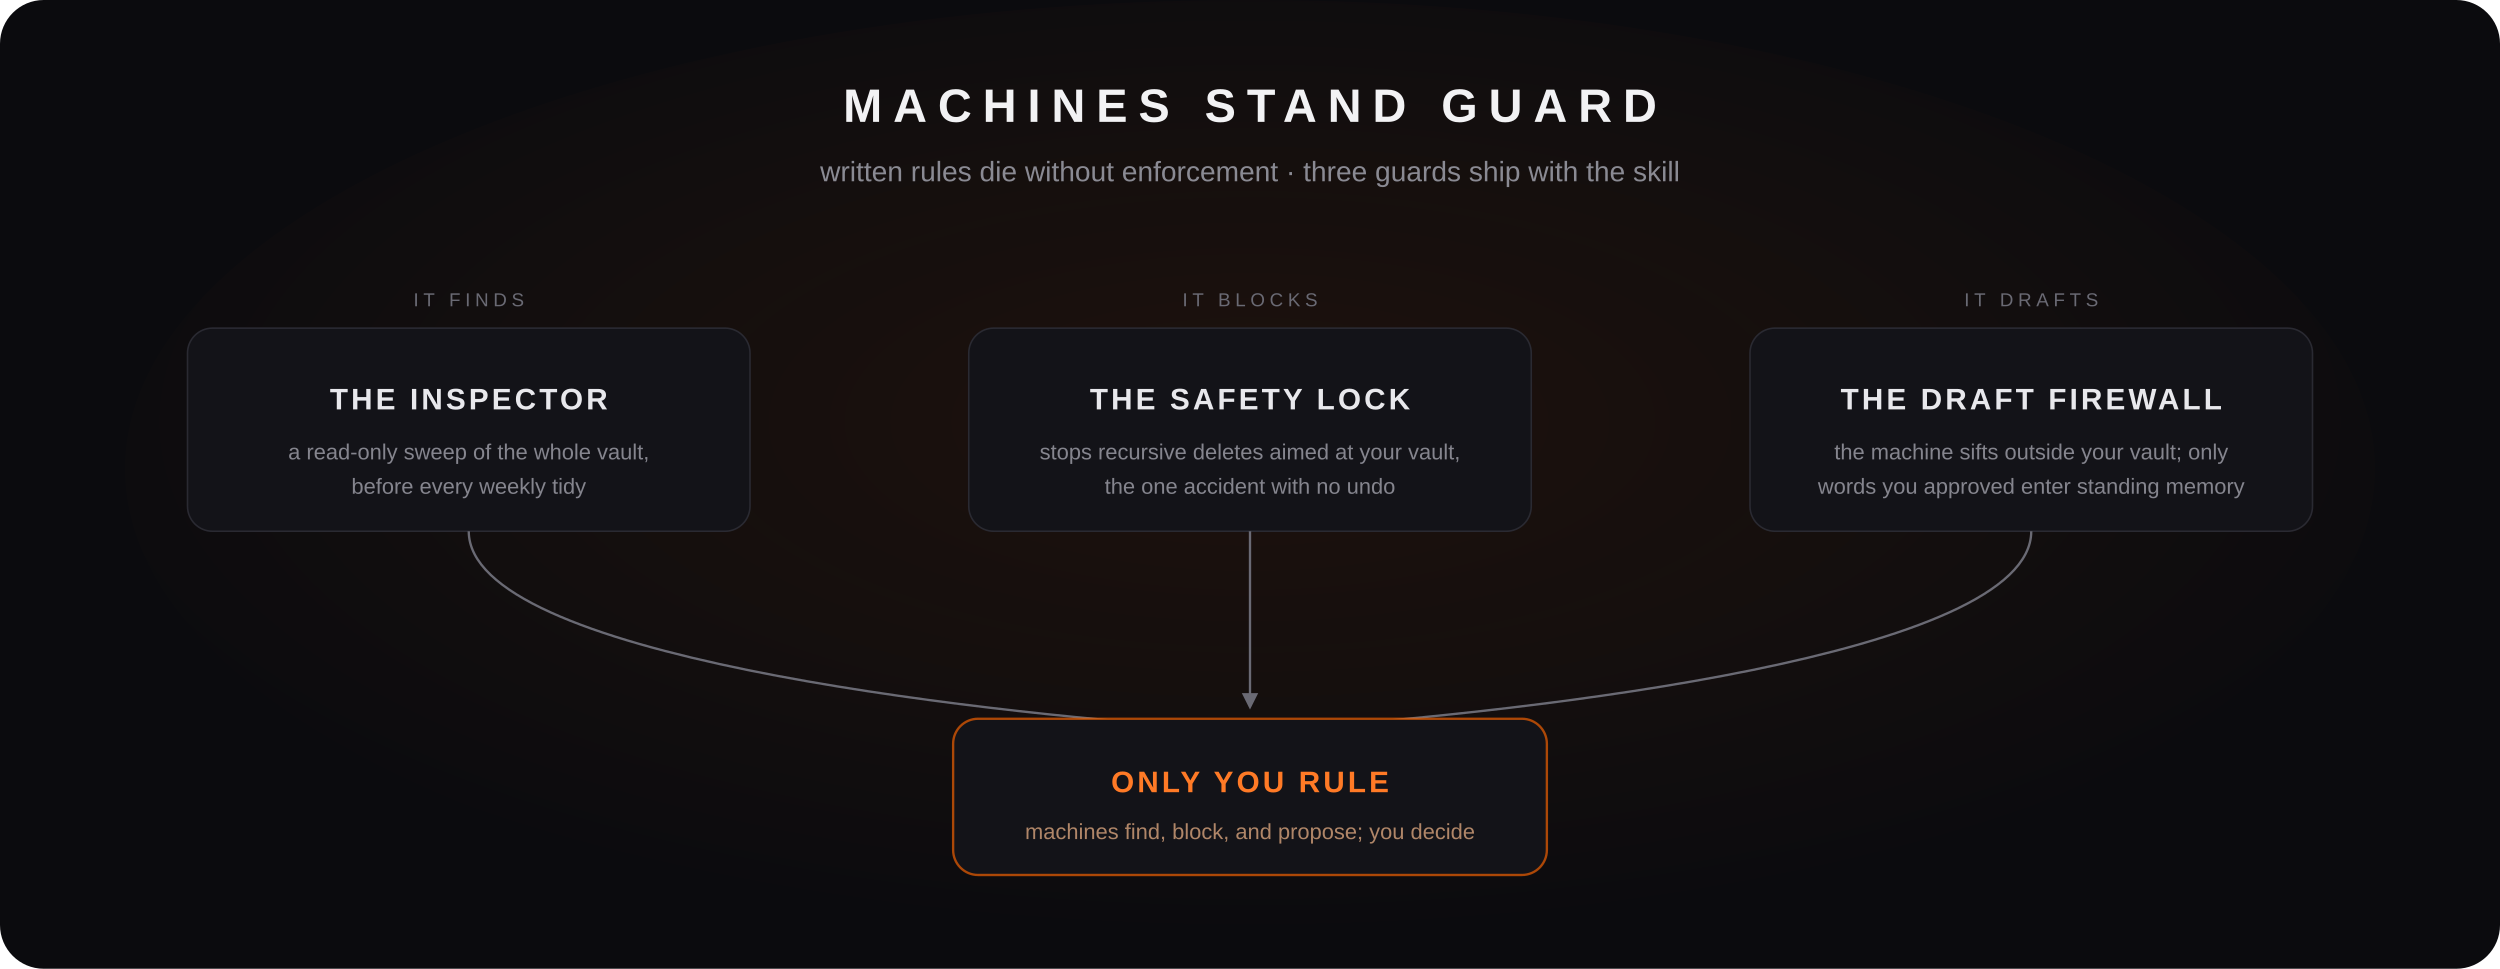
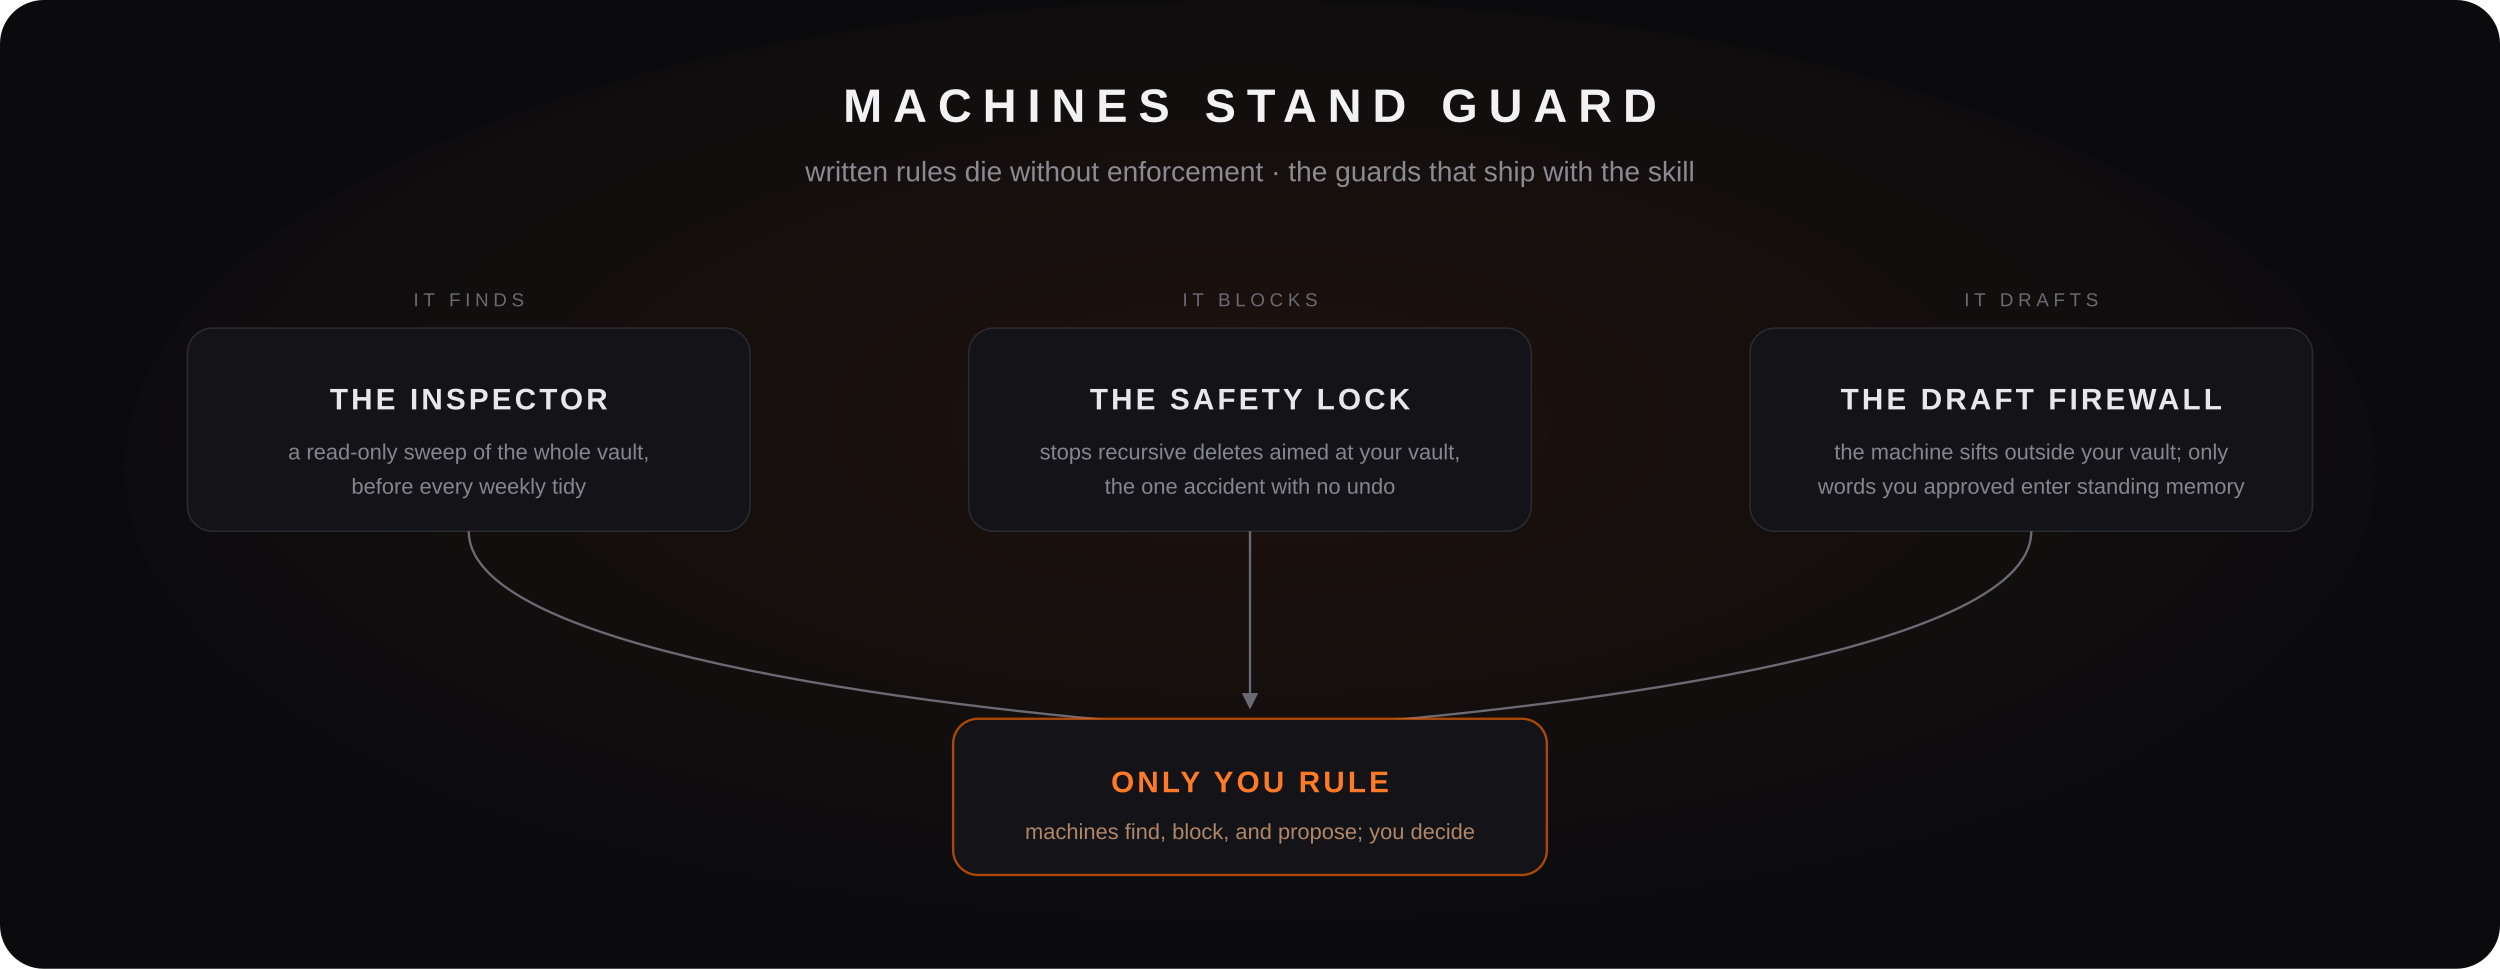
<svg xmlns="http://www.w3.org/2000/svg" viewBox="0 0 1600 620" font-family="'Helvetica Neue', Arial, sans-serif">
  <defs>
    <radialGradient id="guardglow" cx="50%" cy="45%" r="55%">
      <stop offset="0%" stop-color="#FF6600" stop-opacity="0.08" />
      <stop offset="100%" stop-color="#FF6600" stop-opacity="0" />
    </radialGradient>
    <marker id="garrowG" viewBox="0 0 10 10" refX="8" refY="5" markerWidth="7" markerHeight="7" orient="auto-start-reverse">
      <path d="M0,0 L10,5 L0,10 z" fill="#6A6A74" />
    </marker>
  </defs>
  <rect x="0" y="0" width="1600" height="620" rx="28" fill="#0B0B0E" />
  <ellipse cx="800" cy="300" rx="720" ry="300" fill="url(#guardglow)" />
  <text x="800" y="78" text-anchor="middle" font-size="30" font-weight="600" letter-spacing="7" fill="#F2F2F4">MACHINES STAND GUARD</text>
-   <text x="800" y="116" text-anchor="middle" font-size="18" fill="#8A8A93">written rules die without enforcement · three guards ship with the skill</text>
+   <text x="800" y="116" text-anchor="middle" font-size="18" fill="#8A8A93">written rules die without enforcement · the guards that ship with the skill</text>
  <text x="300" y="196" text-anchor="middle" font-size="12" letter-spacing="3" fill="#6A6A74">IT FINDS</text>
  <rect x="120" y="210" width="360" height="130" rx="16" fill="#131318" stroke="#2A2A32" stroke-width="1" />
  <text x="300" y="262" text-anchor="middle" font-size="19" font-weight="600" letter-spacing="2" fill="#E8E8EC">THE INSPECTOR</text>
  <text x="300" y="294" text-anchor="middle" font-size="14" fill="#85858E">a read-only sweep of the whole vault,</text>
  <text x="300" y="316" text-anchor="middle" font-size="14" fill="#85858E">before every weekly tidy</text>
  <text x="800" y="196" text-anchor="middle" font-size="12" letter-spacing="3" fill="#6A6A74">IT BLOCKS</text>
  <rect x="620" y="210" width="360" height="130" rx="16" fill="#131318" stroke="#2A2A32" stroke-width="1" />
  <text x="800" y="262" text-anchor="middle" font-size="19" font-weight="600" letter-spacing="2" fill="#E8E8EC">THE SAFETY LOCK</text>
  <text x="800" y="294" text-anchor="middle" font-size="14" fill="#85858E">stops recursive deletes aimed at your vault,</text>
  <text x="800" y="316" text-anchor="middle" font-size="14" fill="#85858E">the one accident with no undo</text>
  <text x="1300" y="196" text-anchor="middle" font-size="12" letter-spacing="3" fill="#6A6A74">IT DRAFTS</text>
  <rect x="1120" y="210" width="360" height="130" rx="16" fill="#131318" stroke="#2A2A32" stroke-width="1" />
  <text x="1300" y="262" text-anchor="middle" font-size="19" font-weight="600" letter-spacing="2" fill="#E8E8EC">THE DRAFT FIREWALL</text>
  <text x="1300" y="294" text-anchor="middle" font-size="14" fill="#85858E">the machine sifts outside your vault; only</text>
  <text x="1300" y="316" text-anchor="middle" font-size="14" fill="#85858E">words you approved enter standing memory</text>
  <path d="M 300 340 C 300 420, 620 455, 770 466" fill="none" stroke="#6A6A74" stroke-width="1.5" marker-end="url(#garrowG)" />
  <line x1="800" y1="340" x2="800" y2="452" stroke="#6A6A74" stroke-width="1.5" marker-end="url(#garrowG)" />
  <path d="M 1300 340 C 1300 420, 980 455, 830 466" fill="none" stroke="#6A6A74" stroke-width="1.5" marker-end="url(#garrowG)" />
  <rect x="610" y="460" width="380" height="100" rx="16" fill="#131318" stroke="#FF6600" stroke-opacity="0.65" stroke-width="1.5" />
  <text x="800" y="507" text-anchor="middle" font-size="19" font-weight="600" letter-spacing="2" fill="#FF7A26">ONLY YOU RULE</text>
  <text x="800" y="537" text-anchor="middle" font-size="14" fill="#B08668">machines find, block, and propose; you decide</text>
</svg>
